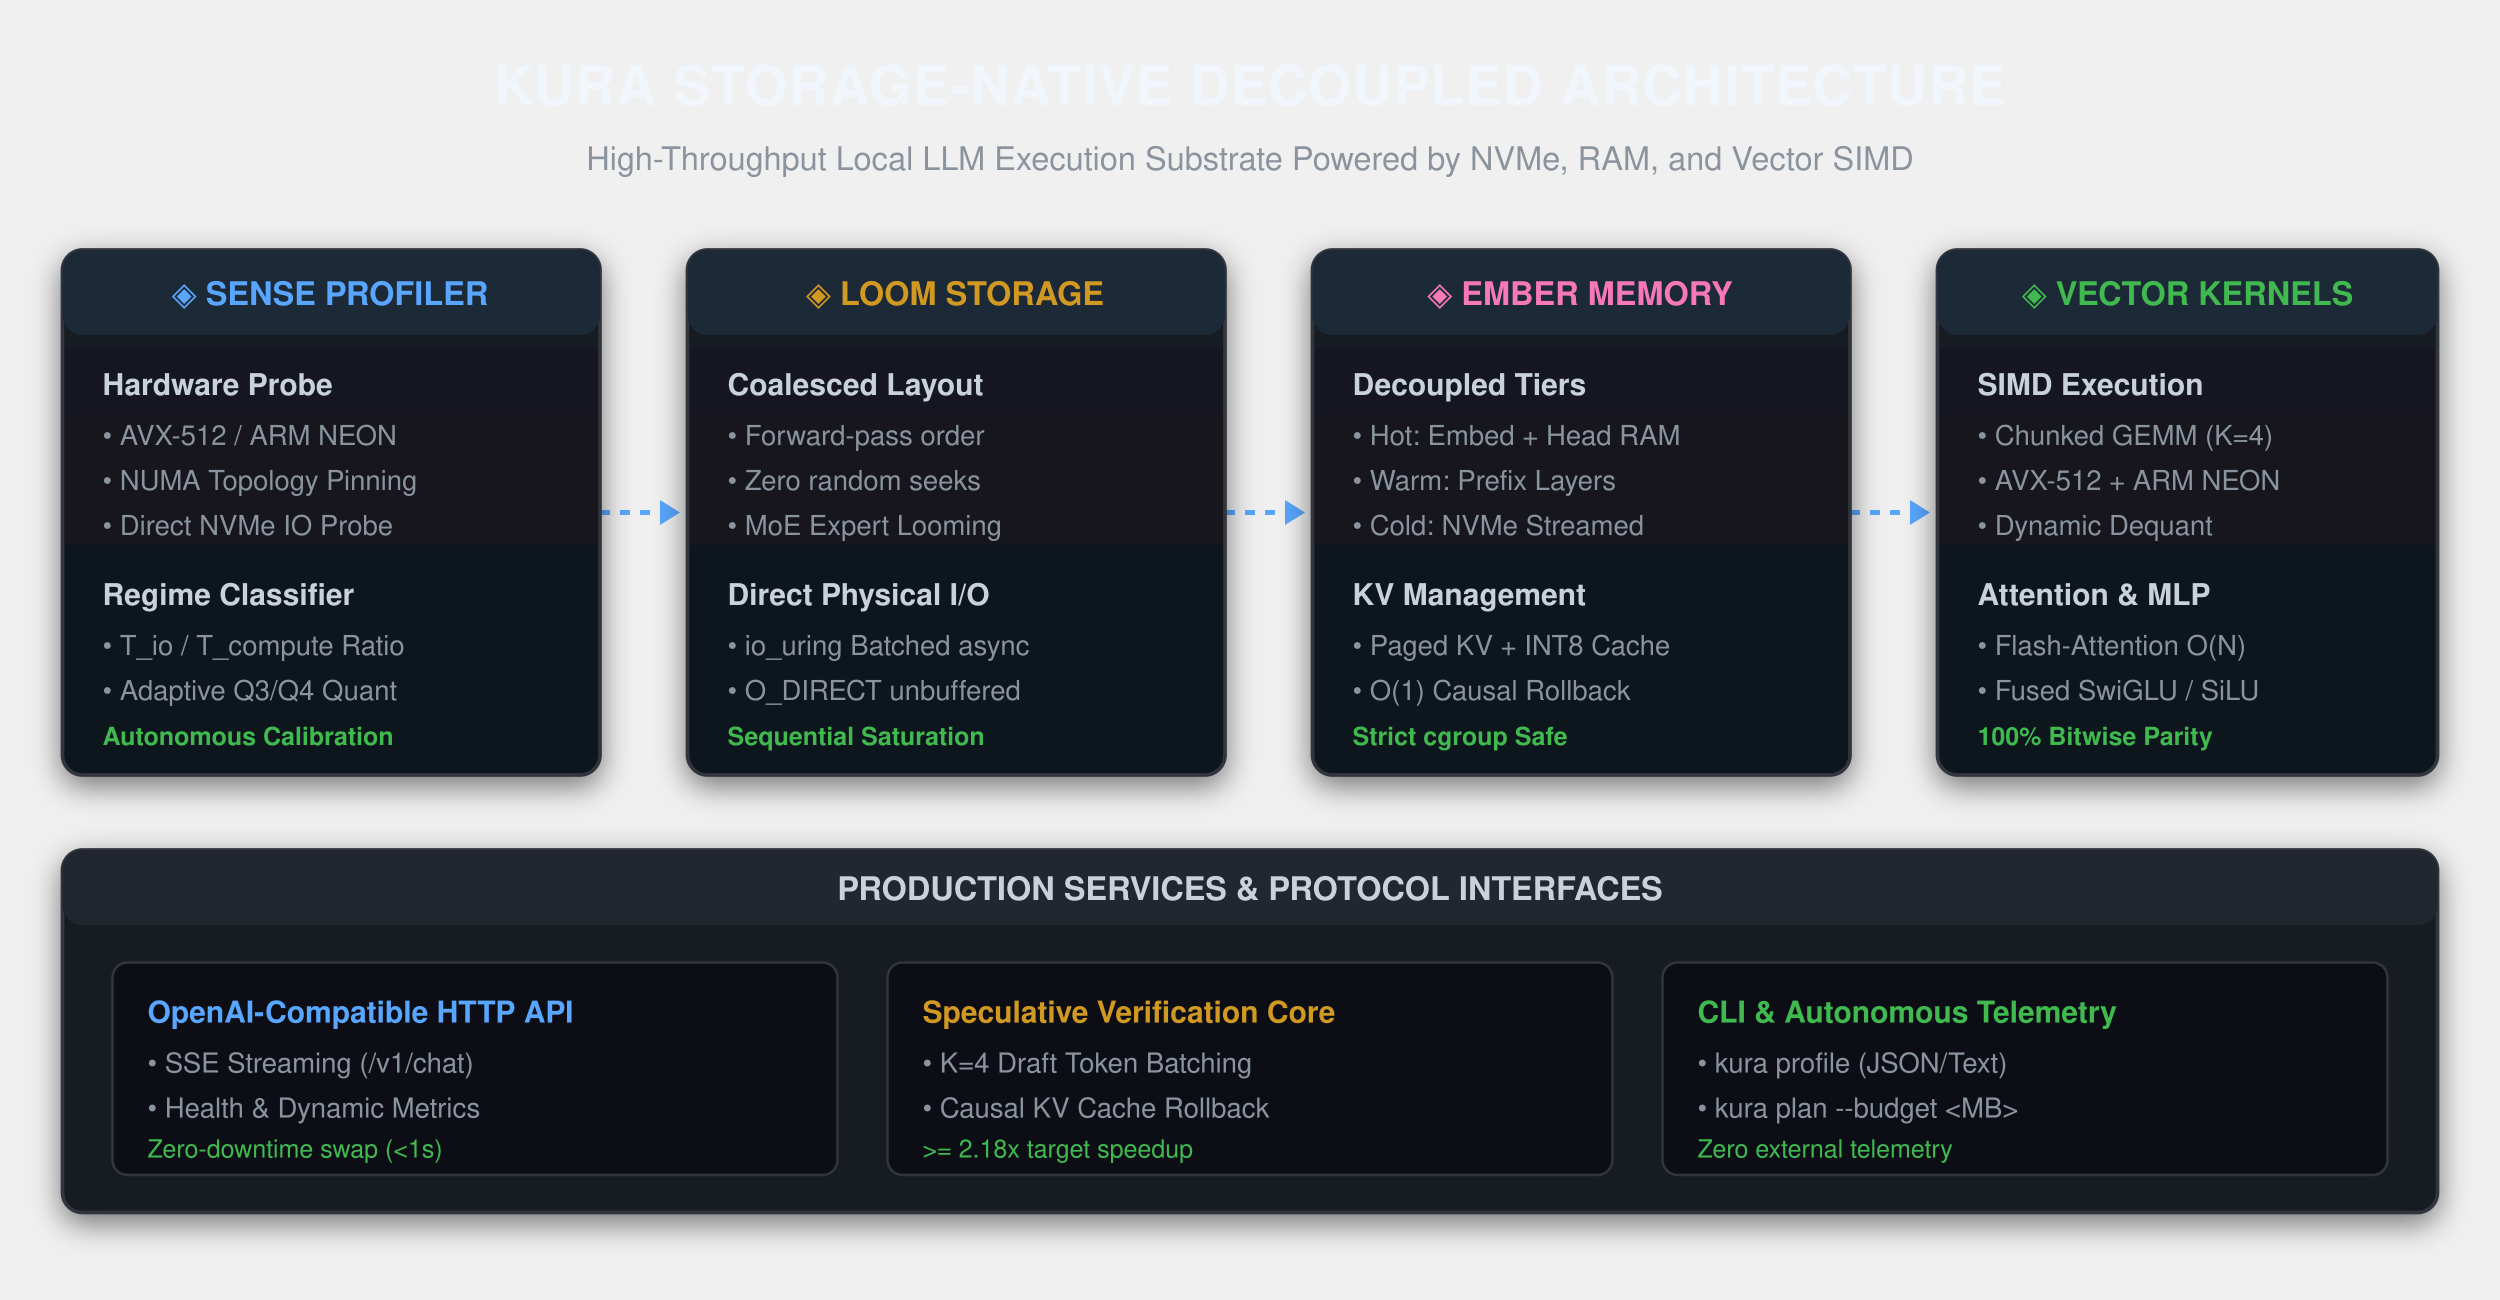
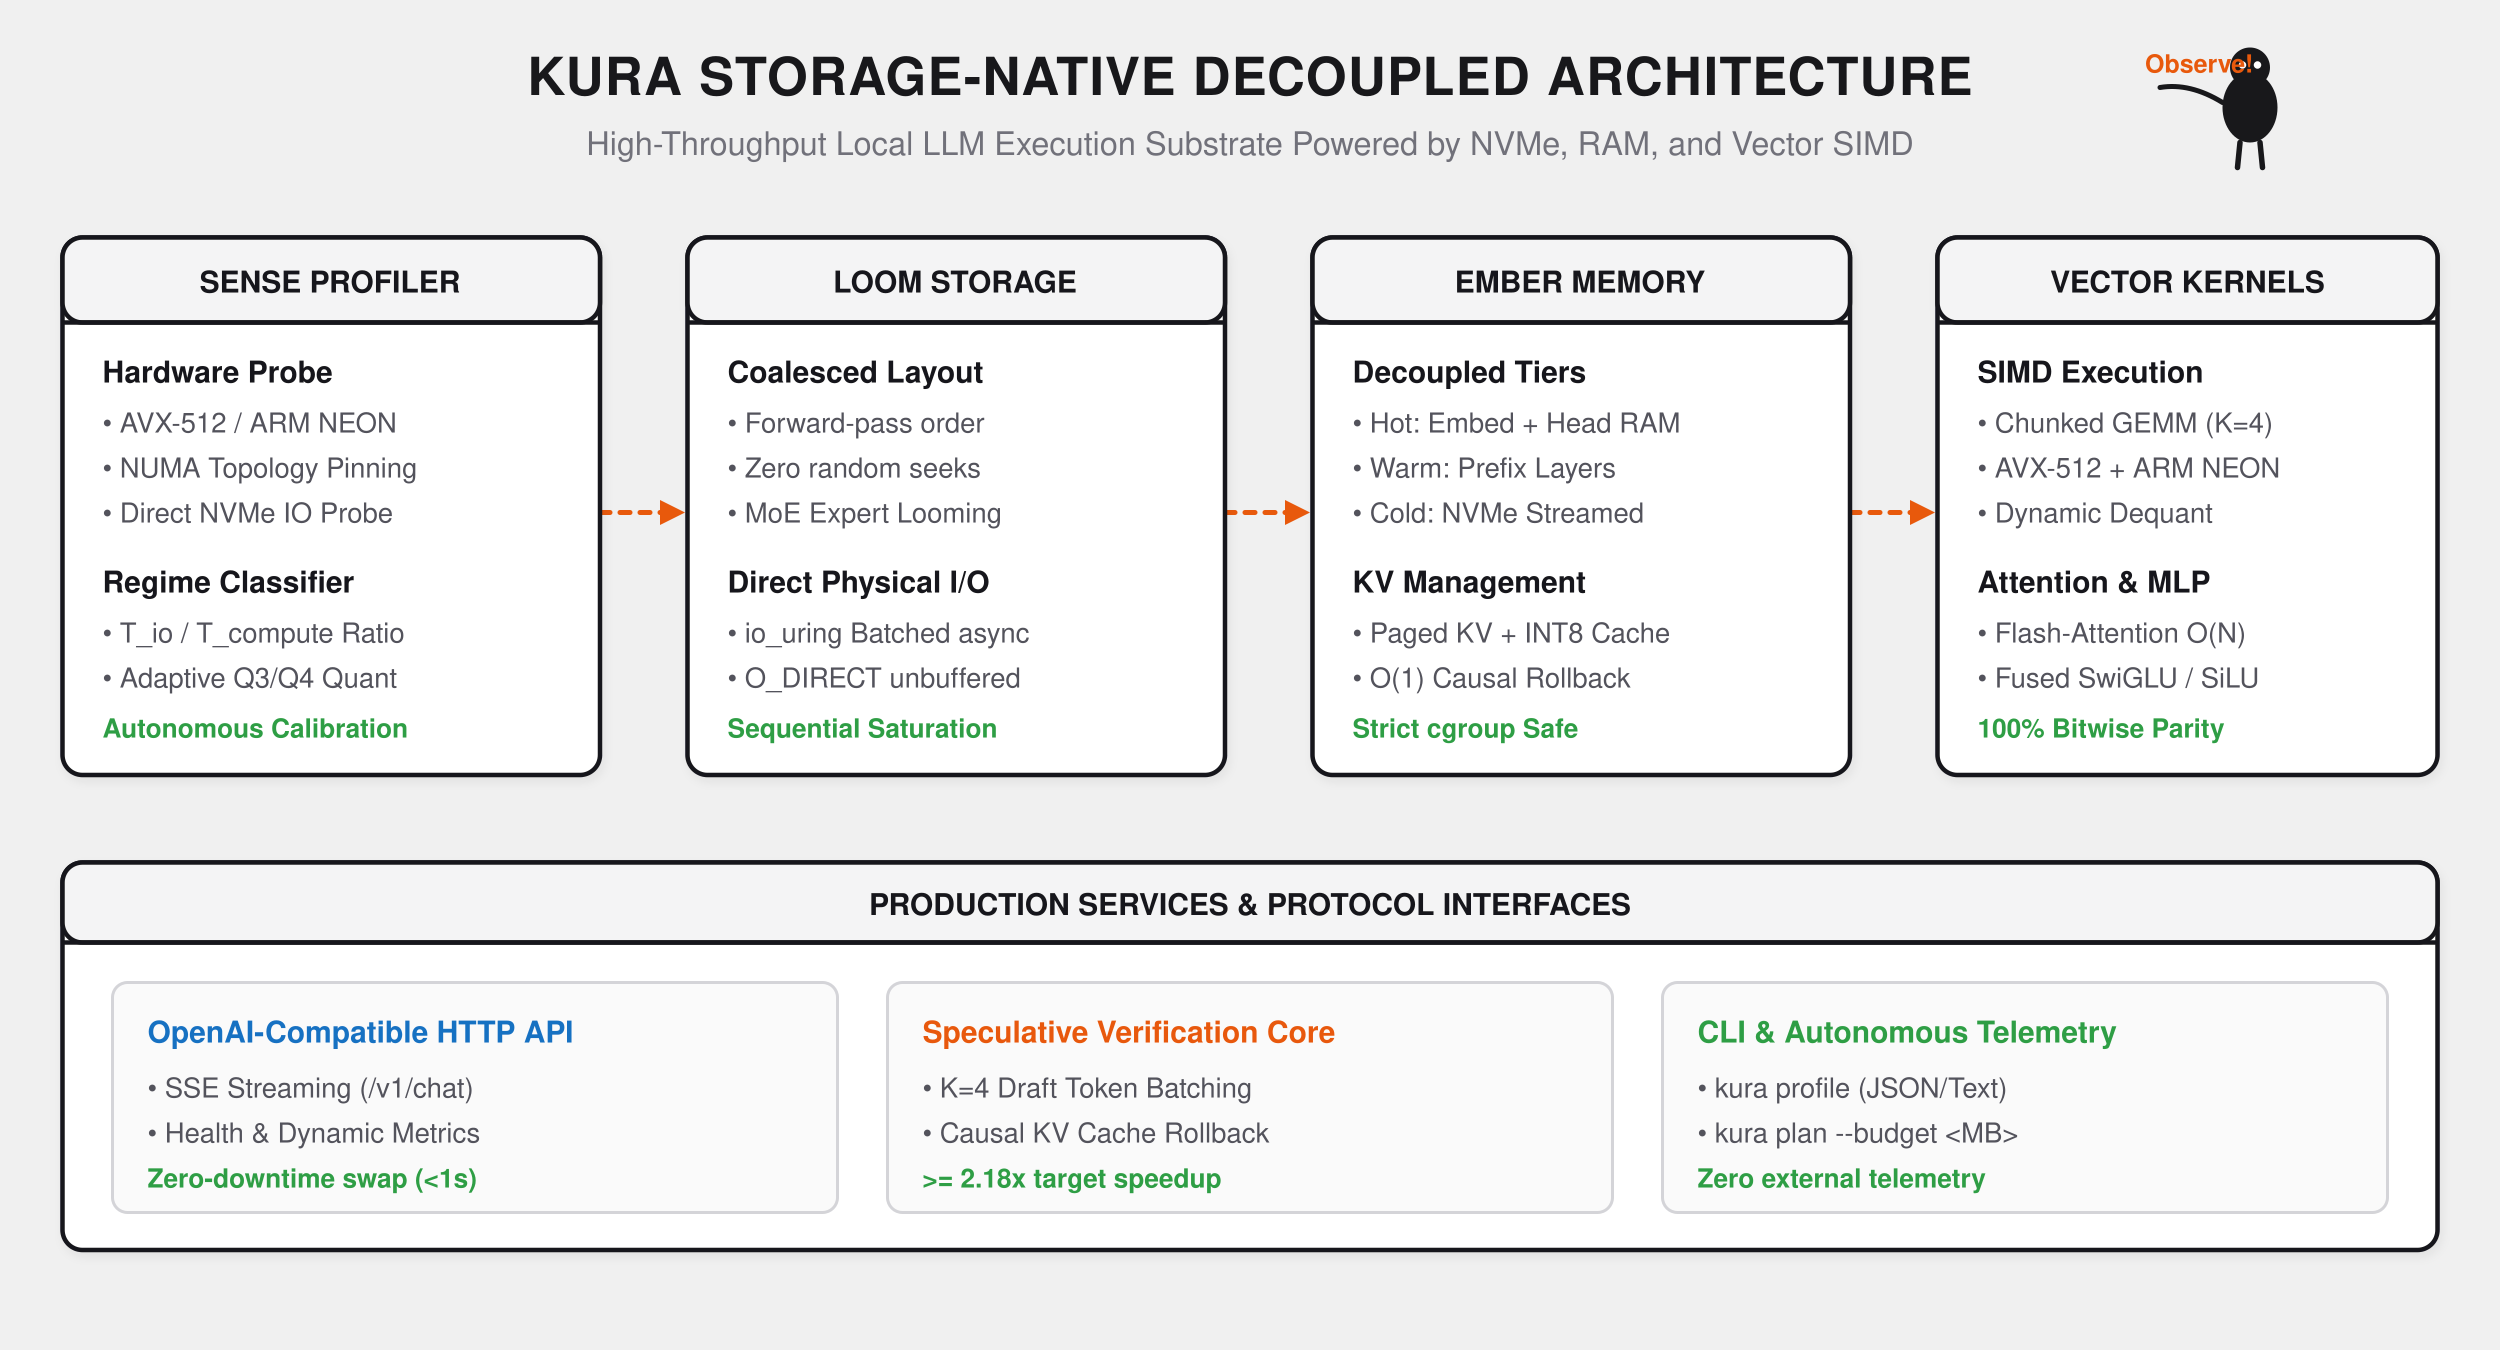
- <svg xmlns="http://www.w3.org/2000/svg" viewBox="0 0 1000 520" width="100%" height="100%" style="background:#0d1117;font-family:-apple-system,BlinkMacSystemFont,'Segoe UI',Helvetica,Arial,sans-serif;">
+ <svg xmlns="http://www.w3.org/2000/svg" viewBox="0 0 1000 540" width="100%" height="100%" style="background:#ffffff;font-family:-apple-system,BlinkMacSystemFont,'Segoe UI',Helvetica,Arial,sans-serif;">
  <defs>
-     <linearGradient id="gradHeader" x1="0%" y1="0%" x2="100%" y2="0%">
-       <stop offset="0%" stop-color="#58a6ff" stop-opacity="0.9" />
-       <stop offset="100%" stop-color="#3fb950" stop-opacity="0.9" />
-     </linearGradient>
-     <linearGradient id="gradBoxBlue" x1="0%" y1="0%" x2="0%" y2="100%">
-       <stop offset="0%" stop-color="#161b22" />
-       <stop offset="100%" stop-color="#0e131a" />
-     </linearGradient>
-     <filter id="boxShadow" x="-5%" y="-5%" width="110%" height="115%" filterUnits="userSpaceOnUse">
-       <feDropShadow dx="0" dy="4" stdDeviation="6" flood-color="#000000" flood-opacity="0.5" />
+     <filter id="softSketch" x="-2%" y="-2%" width="104%" height="106%" filterUnits="userSpaceOnUse">
+       <feDropShadow dx="1" dy="2" stdDeviation="2" flood-color="#000000" flood-opacity="0.06" />
    </filter>
  </defs>
-   <text x="500" y="42" text-anchor="middle" fill="#f0f6fc" font-size="22" font-weight="700" letter-spacing="0.5">KURA STORAGE-NATIVE DECOUPLED ARCHITECTURE</text>
-   <text x="500" y="68" text-anchor="middle" fill="#8b949e" font-size="13">High-Throughput Local LLM Execution Substrate Powered by NVMe, RAM, and Vector SIMD</text>
-   <line x1="240" y1="205" x2="268" y2="205" stroke="#58a6ff" stroke-width="2" stroke-dasharray="4,4" />
-   <polygon points="272,205 264,200 264,210" fill="#58a6ff" />
-   <line x1="490" y1="205" x2="518" y2="205" stroke="#58a6ff" stroke-width="2" stroke-dasharray="4,4" />
-   <polygon points="522,205 514,200 514,210" fill="#58a6ff" />
-   <line x1="740" y1="205" x2="768" y2="205" stroke="#58a6ff" stroke-width="2" stroke-dasharray="4,4" />
-   <polygon points="772,205 764,200 764,210" fill="#58a6ff" />
-   <g transform="translate(25, 100)" filter="url(#boxShadow)">
-     <rect width="215" height="210" rx="8" fill="url(#gradBoxBlue)" stroke="#30363d" stroke-width="1.5" />
-     <rect width="215" height="34" rx="8" fill="#1f2937" />
-     <text x="107" y="22" text-anchor="middle" fill="#58a6ff" font-size="13" font-weight="700">◈ SENSE PROFILER</text>
-     <text x="16" y="58" fill="#c9d1d9" font-size="12" font-weight="600">Hardware Probe</text>
-     <text x="16" y="78" fill="#8b949e" font-size="11">• AVX-512 / ARM NEON</text>
-     <text x="16" y="96" fill="#8b949e" font-size="11">• NUMA Topology Pinning</text>
-     <text x="16" y="114" fill="#8b949e" font-size="11">• Direct NVMe IO Probe</text>
-     <text x="16" y="142" fill="#c9d1d9" font-size="12" font-weight="600">Regime Classifier</text>
-     <text x="16" y="162" fill="#8b949e" font-size="11">• T_io / T_compute Ratio</text>
-     <text x="16" y="180" fill="#8b949e" font-size="11">• Adaptive Q3/Q4 Quant</text>
-     <text x="16" y="198" fill="#3fb950" font-size="10" font-weight="600">Autonomous Calibration</text>
+   <text x="500" y="38" text-anchor="middle" fill="#18181b" font-size="21" font-weight="800" letter-spacing="0.5">KURA STORAGE-NATIVE DECOUPLED ARCHITECTURE</text>
+   <text x="500" y="62" text-anchor="middle" fill="#71717a" font-size="13">High-Throughput Local LLM Execution Substrate Powered by NVMe, RAM, and Vector SIMD</text>
+   <g transform="translate(880, 15)">
+     <ellipse cx="20" cy="28" rx="11" ry="14" fill="#18181b" />
+     <circle cx="20" cy="12" r="8" fill="#18181b" />
+     <circle cx="17" cy="11" r="1.5" fill="#ffffff" />
+     <circle cx="23" cy="11" r="1.5" fill="#ffffff" />
+     <line x1="16" y1="42" x2="15" y2="52" stroke="#18181b" stroke-width="2.2" stroke-linecap="round" />
+     <line x1="24" y1="42" x2="25" y2="52" stroke="#18181b" stroke-width="2.2" stroke-linecap="round" />
+     <path d="M 9 26 Q -4 18 -16 20" fill="none" stroke="#18181b" stroke-width="2" stroke-linecap="round" />
+     <text x="-22" y="14" fill="#e8590c" font-size="10" font-weight="700">Observe!</text>
  </g>
-   <g transform="translate(275, 100)" filter="url(#boxShadow)">
-     <rect width="215" height="210" rx="8" fill="url(#gradBoxBlue)" stroke="#30363d" stroke-width="1.5" />
-     <rect width="215" height="34" rx="8" fill="#1f2937" />
-     <text x="107" y="22" text-anchor="middle" fill="#d29922" font-size="13" font-weight="700">◈ LOOM STORAGE</text>
-     <text x="16" y="58" fill="#c9d1d9" font-size="12" font-weight="600">Coalesced Layout</text>
-     <text x="16" y="78" fill="#8b949e" font-size="11">• Forward-pass order</text>
-     <text x="16" y="96" fill="#8b949e" font-size="11">• Zero random seeks</text>
-     <text x="16" y="114" fill="#8b949e" font-size="11">• MoE Expert Looming</text>
-     <text x="16" y="142" fill="#c9d1d9" font-size="12" font-weight="600">Direct Physical I/O</text>
-     <text x="16" y="162" fill="#8b949e" font-size="11">• io_uring Batched async</text>
-     <text x="16" y="180" fill="#8b949e" font-size="11">• O_DIRECT unbuffered</text>
-     <text x="16" y="198" fill="#3fb950" font-size="10" font-weight="600">Sequential Saturation</text>
+   <path d="M 240 205 L 268 205" stroke="#e8590c" stroke-width="2" stroke-dasharray="4,4" stroke-linecap="round" />
+   <polygon points="274,205 264,200 264,210" fill="#e8590c" />
+   <path d="M 490 205 L 518 205" stroke="#e8590c" stroke-width="2" stroke-dasharray="4,4" stroke-linecap="round" />
+   <polygon points="524,205 514,200 514,210" fill="#e8590c" />
+   <path d="M 740 205 L 768 205" stroke="#e8590c" stroke-width="2" stroke-dasharray="4,4" stroke-linecap="round" />
+   <polygon points="774,205 764,200 764,210" fill="#e8590c" />
+   <g transform="translate(25, 95)" filter="url(#softSketch)">
+     <rect width="215" height="215" rx="8" fill="#ffffff" stroke="#18181b" stroke-width="1.8" />
+     <rect width="215" height="34" rx="8" fill="#f4f4f5" stroke="#18181b" stroke-width="1.8" />
+     <line x1="0" y1="34" x2="215" y2="34" stroke="#18181b" stroke-width="1.8" />
+     <text x="107" y="22" text-anchor="middle" fill="#18181b" font-size="12" font-weight="800">SENSE PROFILER</text>
+     <text x="16" y="58" fill="#18181b" font-size="12" font-weight="700">Hardware Probe</text>
+     <text x="16" y="78" fill="#52525b" font-size="11">• AVX-512 / ARM NEON</text>
+     <text x="16" y="96" fill="#52525b" font-size="11">• NUMA Topology Pinning</text>
+     <text x="16" y="114" fill="#52525b" font-size="11">• Direct NVMe IO Probe</text>
+     <text x="16" y="142" fill="#18181b" font-size="12" font-weight="700">Regime Classifier</text>
+     <text x="16" y="162" fill="#52525b" font-size="11">• T_io / T_compute Ratio</text>
+     <text x="16" y="180" fill="#52525b" font-size="11">• Adaptive Q3/Q4 Quant</text>
+     <text x="16" y="200" fill="#2f9e44" font-size="10.5" font-weight="700">Autonomous Calibration</text>
  </g>
-   <g transform="translate(525, 100)" filter="url(#boxShadow)">
-     <rect width="215" height="210" rx="8" fill="url(#gradBoxBlue)" stroke="#30363d" stroke-width="1.5" />
-     <rect width="215" height="34" rx="8" fill="#1f2937" />
-     <text x="107" y="22" text-anchor="middle" fill="#f778ba" font-size="13" font-weight="700">◈ EMBER MEMORY</text>
-     <text x="16" y="58" fill="#c9d1d9" font-size="12" font-weight="600">Decoupled Tiers</text>
-     <text x="16" y="78" fill="#8b949e" font-size="11">• Hot: Embed + Head RAM</text>
-     <text x="16" y="96" fill="#8b949e" font-size="11">• Warm: Prefix Layers</text>
-     <text x="16" y="114" fill="#8b949e" font-size="11">• Cold: NVMe Streamed</text>
-     <text x="16" y="142" fill="#c9d1d9" font-size="12" font-weight="600">KV Management</text>
-     <text x="16" y="162" fill="#8b949e" font-size="11">• Paged KV + INT8 Cache</text>
-     <text x="16" y="180" fill="#8b949e" font-size="11">• O(1) Causal Rollback</text>
-     <text x="16" y="198" fill="#3fb950" font-size="10" font-weight="600">Strict cgroup Safe</text>
+   <g transform="translate(275, 95)" filter="url(#softSketch)">
+     <rect width="215" height="215" rx="8" fill="#ffffff" stroke="#18181b" stroke-width="1.8" />
+     <rect width="215" height="34" rx="8" fill="#f4f4f5" stroke="#18181b" stroke-width="1.8" />
+     <line x1="0" y1="34" x2="215" y2="34" stroke="#18181b" stroke-width="1.8" />
+     <text x="107" y="22" text-anchor="middle" fill="#18181b" font-size="12" font-weight="800">LOOM STORAGE</text>
+     <text x="16" y="58" fill="#18181b" font-size="12" font-weight="700">Coalesced Layout</text>
+     <text x="16" y="78" fill="#52525b" font-size="11">• Forward-pass order</text>
+     <text x="16" y="96" fill="#52525b" font-size="11">• Zero random seeks</text>
+     <text x="16" y="114" fill="#52525b" font-size="11">• MoE Expert Looming</text>
+     <text x="16" y="142" fill="#18181b" font-size="12" font-weight="700">Direct Physical I/O</text>
+     <text x="16" y="162" fill="#52525b" font-size="11">• io_uring Batched async</text>
+     <text x="16" y="180" fill="#52525b" font-size="11">• O_DIRECT unbuffered</text>
+     <text x="16" y="200" fill="#2f9e44" font-size="10.5" font-weight="700">Sequential Saturation</text>
  </g>
-   <g transform="translate(775, 100)" filter="url(#boxShadow)">
-     <rect width="200" height="210" rx="8" fill="url(#gradBoxBlue)" stroke="#30363d" stroke-width="1.5" />
-     <rect width="200" height="34" rx="8" fill="#1f2937" />
-     <text x="100" y="22" text-anchor="middle" fill="#3fb950" font-size="13" font-weight="700">◈ VECTOR KERNELS</text>
-     <text x="16" y="58" fill="#c9d1d9" font-size="12" font-weight="600">SIMD Execution</text>
-     <text x="16" y="78" fill="#8b949e" font-size="11">• Chunked GEMM (K=4)</text>
-     <text x="16" y="96" fill="#8b949e" font-size="11">• AVX-512 + ARM NEON</text>
-     <text x="16" y="114" fill="#8b949e" font-size="11">• Dynamic Dequant</text>
-     <text x="16" y="142" fill="#c9d1d9" font-size="12" font-weight="600">Attention &amp; MLP</text>
-     <text x="16" y="162" fill="#8b949e" font-size="11">• Flash-Attention O(N)</text>
-     <text x="16" y="180" fill="#8b949e" font-size="11">• Fused SwiGLU / SiLU</text>
-     <text x="16" y="198" fill="#3fb950" font-size="10" font-weight="600">100% Bitwise Parity</text>
+   <g transform="translate(525, 95)" filter="url(#softSketch)">
+     <rect width="215" height="215" rx="8" fill="#ffffff" stroke="#18181b" stroke-width="1.8" />
+     <rect width="215" height="34" rx="8" fill="#f4f4f5" stroke="#18181b" stroke-width="1.8" />
+     <line x1="0" y1="34" x2="215" y2="34" stroke="#18181b" stroke-width="1.8" />
+     <text x="107" y="22" text-anchor="middle" fill="#18181b" font-size="12" font-weight="800">EMBER MEMORY</text>
+     <text x="16" y="58" fill="#18181b" font-size="12" font-weight="700">Decoupled Tiers</text>
+     <text x="16" y="78" fill="#52525b" font-size="11">• Hot: Embed + Head RAM</text>
+     <text x="16" y="96" fill="#52525b" font-size="11">• Warm: Prefix Layers</text>
+     <text x="16" y="114" fill="#52525b" font-size="11">• Cold: NVMe Streamed</text>
+     <text x="16" y="142" fill="#18181b" font-size="12" font-weight="700">KV Management</text>
+     <text x="16" y="162" fill="#52525b" font-size="11">• Paged KV + INT8 Cache</text>
+     <text x="16" y="180" fill="#52525b" font-size="11">• O(1) Causal Rollback</text>
+     <text x="16" y="200" fill="#2f9e44" font-size="10.5" font-weight="700">Strict cgroup Safe</text>
  </g>
-   <g transform="translate(25, 340)" filter="url(#boxShadow)">
-     <rect width="950" height="145" rx="8" fill="#161b22" stroke="#30363d" stroke-width="1.5" />
-     <rect width="950" height="30" rx="8" fill="#21262d" />
-     <text x="475" y="20" text-anchor="middle" fill="#c9d1d9" font-size="13" font-weight="700">PRODUCTION SERVICES &amp; PROTOCOL INTERFACES</text>
-     <g transform="translate(20, 45)">
-       <rect width="290" height="85" rx="6" fill="#0d1117" stroke="#30363d" />
-       <text x="14" y="24" fill="#58a6ff" font-size="12" font-weight="700">OpenAI-Compatible HTTP API</text>
-       <text x="14" y="44" fill="#8b949e" font-size="11">• SSE Streaming (/v1/chat)</text>
-       <text x="14" y="62" fill="#8b949e" font-size="11">• Health &amp; Dynamic Metrics</text>
-       <text x="14" y="78" fill="#3fb950" font-size="10">Zero-downtime swap (&lt;1s)</text>
+   <g transform="translate(775, 95)" filter="url(#softSketch)">
+     <rect width="200" height="215" rx="8" fill="#ffffff" stroke="#18181b" stroke-width="1.8" />
+     <rect width="200" height="34" rx="8" fill="#f4f4f5" stroke="#18181b" stroke-width="1.8" />
+     <line x1="0" y1="34" x2="200" y2="34" stroke="#18181b" stroke-width="1.8" />
+     <text x="100" y="22" text-anchor="middle" fill="#18181b" font-size="12" font-weight="800">VECTOR KERNELS</text>
+     <text x="16" y="58" fill="#18181b" font-size="12" font-weight="700">SIMD Execution</text>
+     <text x="16" y="78" fill="#52525b" font-size="11">• Chunked GEMM (K=4)</text>
+     <text x="16" y="96" fill="#52525b" font-size="11">• AVX-512 + ARM NEON</text>
+     <text x="16" y="114" fill="#52525b" font-size="11">• Dynamic Dequant</text>
+     <text x="16" y="142" fill="#18181b" font-size="12" font-weight="700">Attention &amp; MLP</text>
+     <text x="16" y="162" fill="#52525b" font-size="11">• Flash-Attention O(N)</text>
+     <text x="16" y="180" fill="#52525b" font-size="11">• Fused SwiGLU / SiLU</text>
+     <text x="16" y="200" fill="#2f9e44" font-size="10.5" font-weight="700">100% Bitwise Parity</text>
+   </g>
+   <g transform="translate(25, 345)" filter="url(#softSketch)">
+     <rect width="950" height="155" rx="8" fill="#ffffff" stroke="#18181b" stroke-width="1.8" />
+     <rect width="950" height="32" rx="8" fill="#f4f4f5" stroke="#18181b" stroke-width="1.8" />
+     <line x1="0" y1="32" x2="950" y2="32" stroke="#18181b" stroke-width="1.8" />
+     <text x="475" y="21" text-anchor="middle" fill="#18181b" font-size="12" font-weight="800">PRODUCTION SERVICES &amp; PROTOCOL INTERFACES</text>
+     <g transform="translate(20, 48)">
+       <rect width="290" height="92" rx="6" fill="#fafafa" stroke="#d4d4d8" stroke-width="1.2" />
+       <text x="14" y="24" fill="#1971c2" font-size="12" font-weight="700">OpenAI-Compatible HTTP API</text>
+       <text x="14" y="46" fill="#52525b" font-size="11">• SSE Streaming (/v1/chat)</text>
+       <text x="14" y="64" fill="#52525b" font-size="11">• Health &amp; Dynamic Metrics</text>
+       <text x="14" y="82" fill="#2f9e44" font-size="10.5" font-weight="600">Zero-downtime swap (&lt;1s)</text>
    </g>
-     <g transform="translate(330, 45)">
-       <rect width="290" height="85" rx="6" fill="#0d1117" stroke="#30363d" />
-       <text x="14" y="24" fill="#d29922" font-size="12" font-weight="700">Speculative Verification Core</text>
-       <text x="14" y="44" fill="#8b949e" font-size="11">• K=4 Draft Token Batching</text>
-       <text x="14" y="62" fill="#8b949e" font-size="11">• Causal KV Cache Rollback</text>
-       <text x="14" y="78" fill="#3fb950" font-size="10">&gt;= 2.18x target speedup</text>
+     <g transform="translate(330, 48)">
+       <rect width="290" height="92" rx="6" fill="#fafafa" stroke="#d4d4d8" stroke-width="1.2" />
+       <text x="14" y="24" fill="#e8590c" font-size="12" font-weight="700">Speculative Verification Core</text>
+       <text x="14" y="46" fill="#52525b" font-size="11">• K=4 Draft Token Batching</text>
+       <text x="14" y="64" fill="#52525b" font-size="11">• Causal KV Cache Rollback</text>
+       <text x="14" y="82" fill="#2f9e44" font-size="10.5" font-weight="600">&gt;= 2.18x target speedup</text>
    </g>
-     <g transform="translate(640, 45)">
-       <rect width="290" height="85" rx="6" fill="#0d1117" stroke="#30363d" />
-       <text x="14" y="24" fill="#3fb950" font-size="12" font-weight="700">CLI &amp; Autonomous Telemetry</text>
-       <text x="14" y="44" fill="#8b949e" font-size="11">• kura profile (JSON/Text)</text>
-       <text x="14" y="62" fill="#8b949e" font-size="11">• kura plan --budget &lt;MB&gt;</text>
-       <text x="14" y="78" fill="#3fb950" font-size="10">Zero external telemetry</text>
+     <g transform="translate(640, 48)">
+       <rect width="290" height="92" rx="6" fill="#fafafa" stroke="#d4d4d8" stroke-width="1.2" />
+       <text x="14" y="24" fill="#2f9e44" font-size="12" font-weight="700">CLI &amp; Autonomous Telemetry</text>
+       <text x="14" y="46" fill="#52525b" font-size="11">• kura profile (JSON/Text)</text>
+       <text x="14" y="64" fill="#52525b" font-size="11">• kura plan --budget &lt;MB&gt;</text>
+       <text x="14" y="82" fill="#2f9e44" font-size="10.5" font-weight="600">Zero external telemetry</text>
    </g>
  </g>
</svg>
